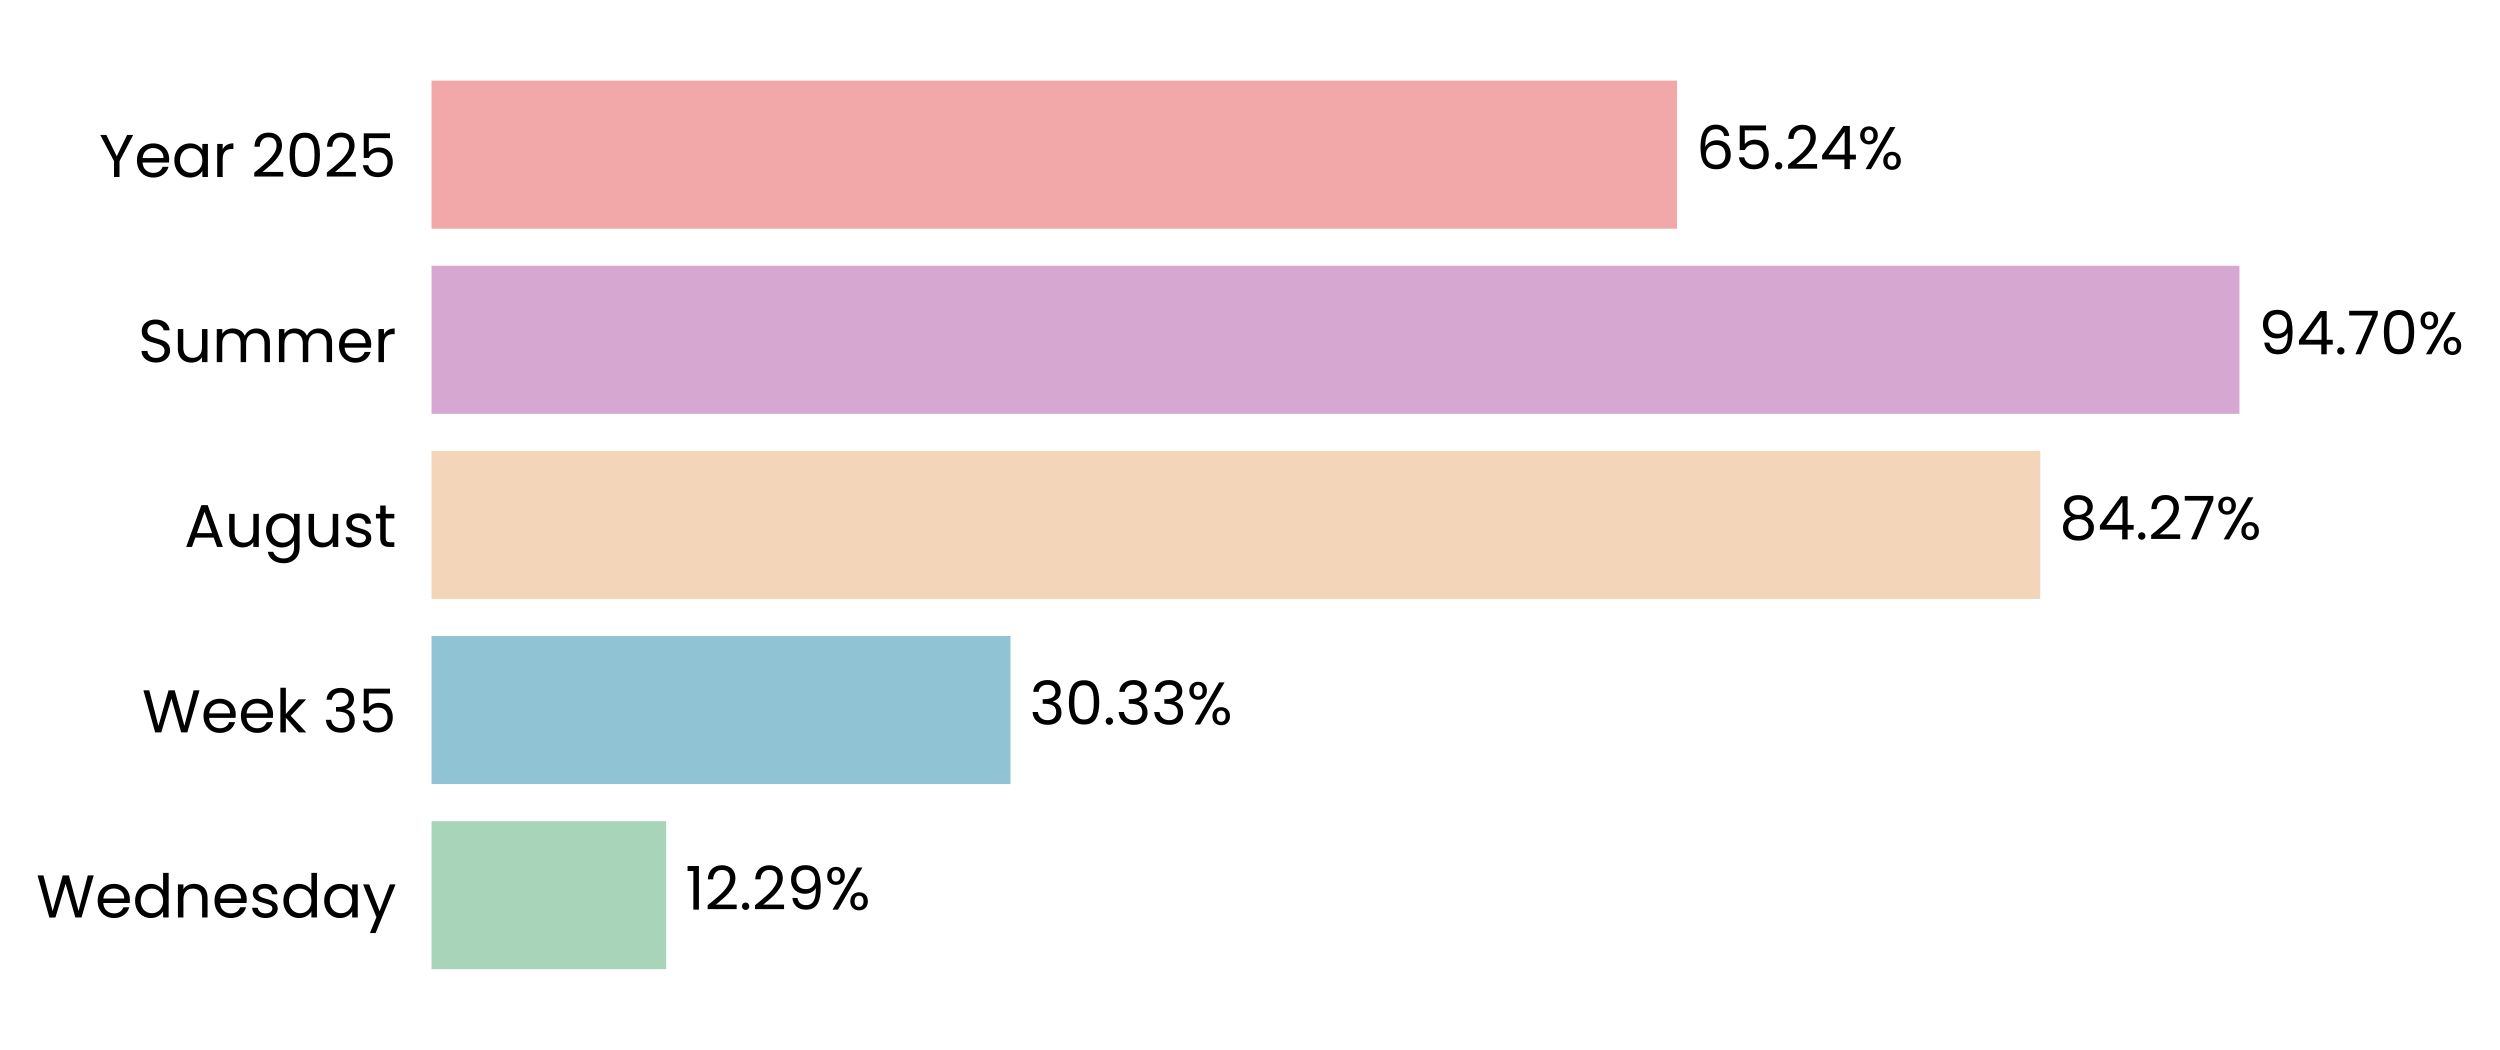
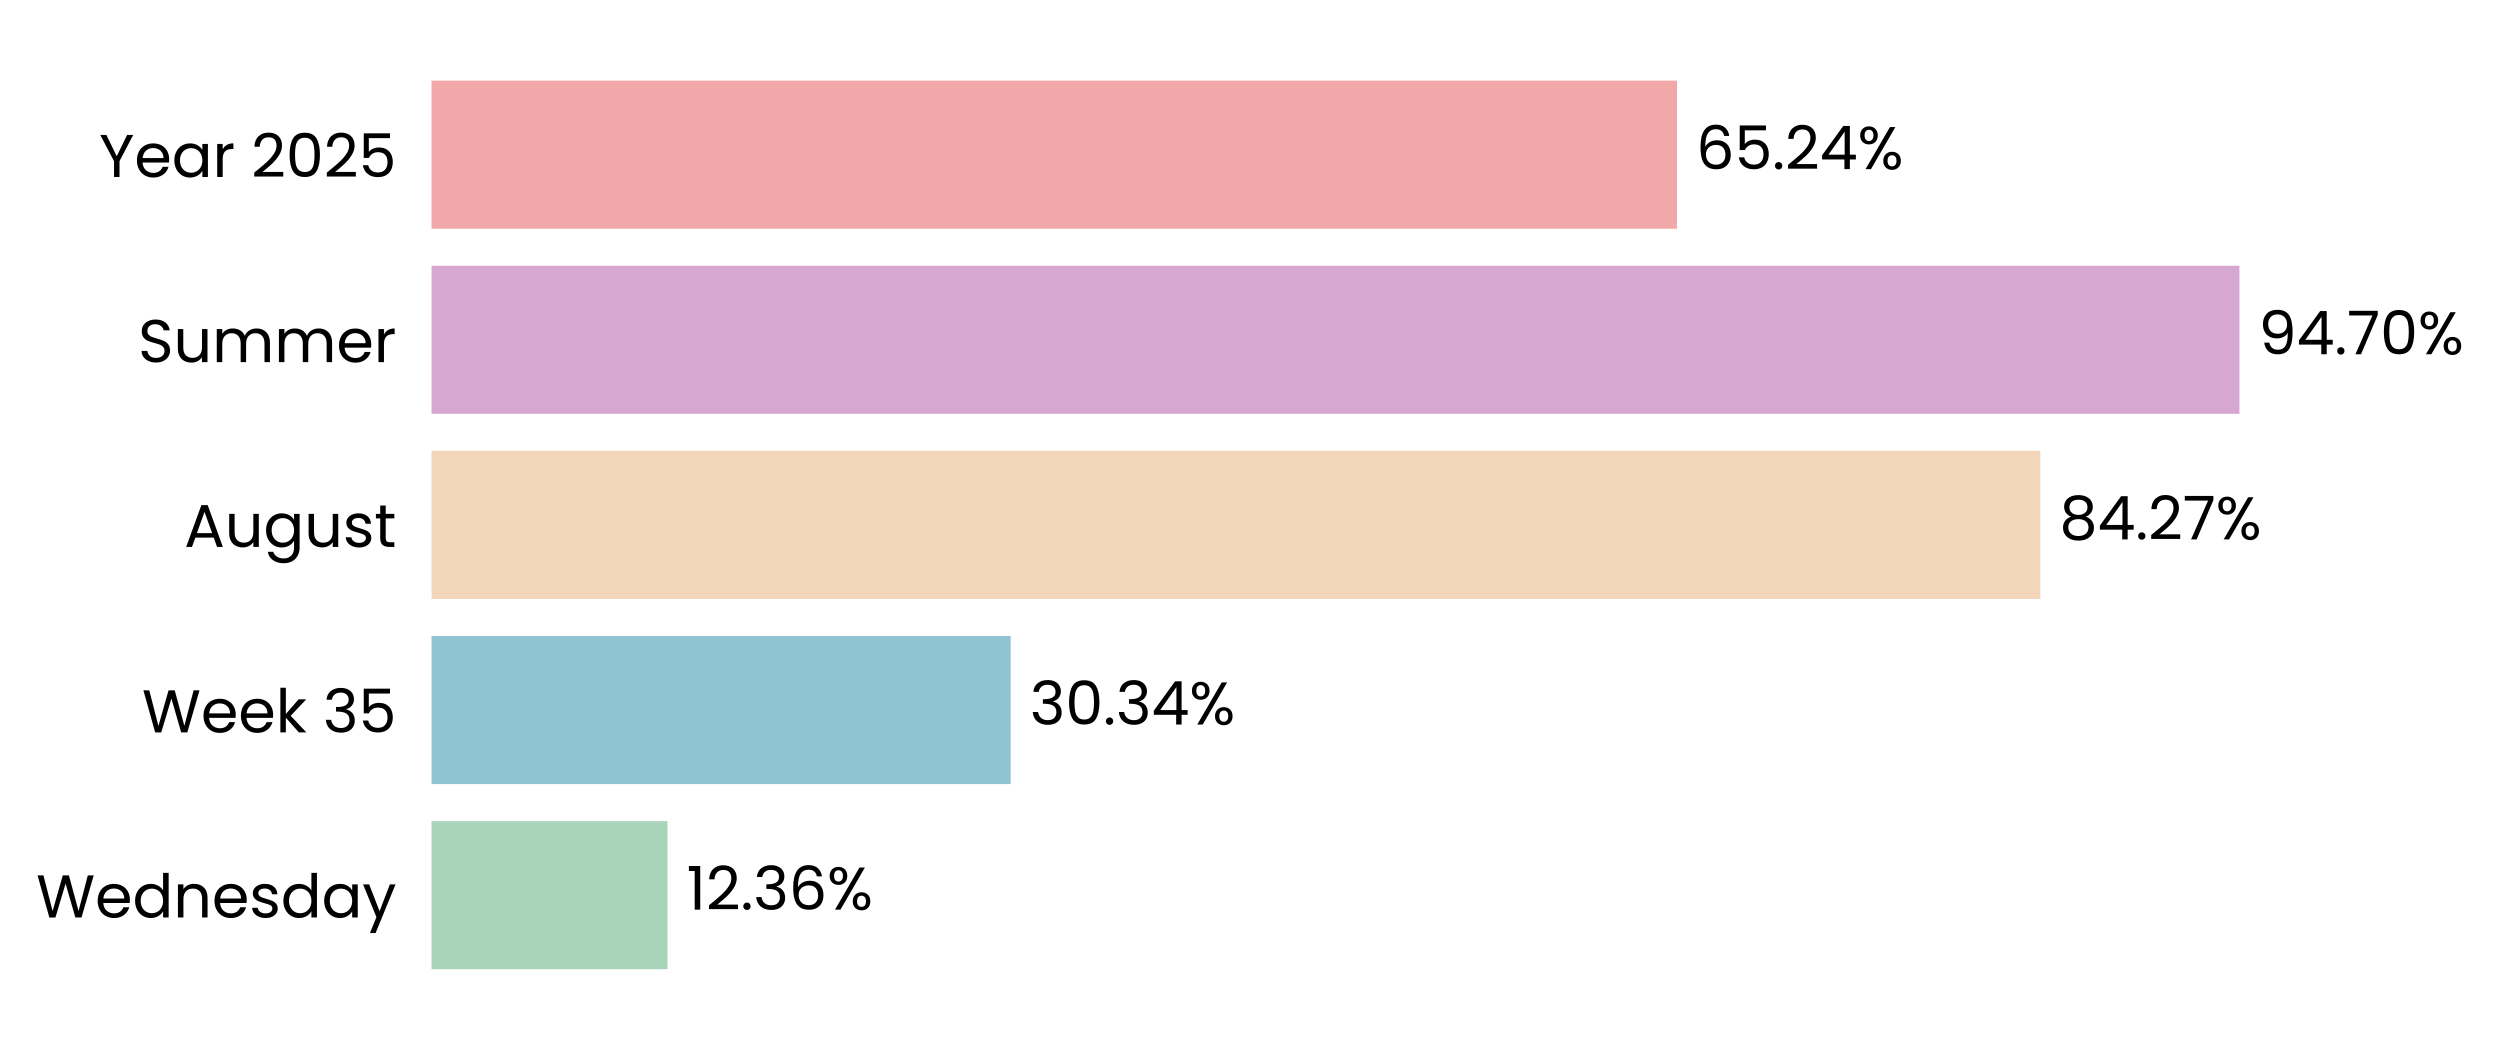
<svg xmlns="http://www.w3.org/2000/svg" xmlns:xlink="http://www.w3.org/1999/xlink" width="497.218pt" height="208.8pt" viewBox="0 0 497.218 208.8" version="1.1">
  <defs>
    <style type="text/css">*{stroke-linejoin: round; stroke-linecap: butt}</style>
  </defs>
  <g id="figure_1">
    <g id="patch_1">
      <path d="M 0 208.8  L 497.218 208.8  L 497.218 0  L 0 0  L 0 208.8  z " style="fill: none" />
    </g>
    <g id="axes_1">
      <g id="patch_2">
-         <path d="M 85.825 201.6  L 465.525 201.6  L 465.525 7.2  L 85.825 7.2  L 85.825 201.6  z " style="fill: none" />
+         <path d="M 85.825 201.6  L 465.522 201.6  L 465.522 7.2  L 85.825 7.2  L 85.825 201.6  z " style="fill: none" />
      </g>
      <g id="patch_3">
-         <path d="M 85.825 192.764  L 132.497 192.764  L 132.497 163.309  L 85.825 163.309  z " clip-path="url(#p65676eeb40)" style="fill: #a8d5ba" />
+         <path d="M 85.825 192.764  L 132.76 192.764  L 132.76 163.309  L 85.825 163.309  z " clip-path="url(#p08352d1af0)" style="fill: #a8d5ba" />
      </g>
      <g id="patch_4">
-         <path d="M 85.825 155.945  L 200.978 155.945  L 200.978 126.491  L 85.825 126.491  z " clip-path="url(#p65676eeb40)" style="fill: #90c3d4" />
+         <path d="M 85.825 155.945  L 201.015 155.945  L 201.015 126.491  L 85.825 126.491  z " clip-path="url(#p08352d1af0)" style="fill: #90c3d4" />
      </g>
      <g id="patch_5">
-         <path d="M 85.825 119.127  L 405.789 119.127  L 405.789 89.673  L 85.825 89.673  z " clip-path="url(#p65676eeb40)" style="fill: #f3d6ba" />
+         <path d="M 85.825 119.127  L 405.795 119.127  L 405.795 89.673  L 85.825 89.673  z " clip-path="url(#p08352d1af0)" style="fill: #f3d6ba" />
      </g>
      <g id="patch_6">
-         <path d="M 85.825 82.309  L 445.397 82.309  L 445.397 52.855  L 85.825 52.855  z " clip-path="url(#p65676eeb40)" style="fill: #d6a8d1" />
+         <path d="M 85.825 82.309  L 445.397 82.309  L 445.397 52.855  L 85.825 52.855  z " clip-path="url(#p08352d1af0)" style="fill: #d6a8d1" />
      </g>
      <g id="patch_7">
-         <path d="M 85.825 45.491  L 333.538 45.491  L 333.538 16.036  L 85.825 16.036  z " clip-path="url(#p65676eeb40)" style="fill: #f2a8a8" />
+         <path d="M 85.825 45.491  L 333.537 45.491  L 333.537 16.036  L 85.825 16.036  z " clip-path="url(#p08352d1af0)" style="fill: #f2a8a8" />
      </g>
      <g id="matplotlib.axis_1">
        <g id="ytick_1">
          <g id="text_1">
            <g transform="translate(7.2 182.4764) scale(0.12 -0.12)">
              <defs>
                <path id="Poppins-Regular-57" d="M 6099 4461  L 4806 0  L 4154 0  L 3117 3590  L 2042 0  L 1395 -6  L 147 4461  L 768 4461  L 1741 678  L 2816 4461  L 3469 4461  L 4493 691  L 5472 4461  L 6099 4461  z " transform="scale(0.015625)" />
                <path id="Poppins-Regular-65" d="M 3693 1888  Q 3693 1722 3674 1536  L 870 1536  Q 902 1018 1225 726  Q 1549 435 2010 435  Q 2387 435 2640 611  Q 2893 787 2995 1082  L 3622 1082  Q 3482 576 3059 259  Q 2637 -58 2010 -58  Q 1510 -58 1116 166  Q 723 390 499 803  Q 275 1216 275 1760  Q 275 2304 492 2713  Q 710 3123 1104 3344  Q 1498 3565 2010 3565  Q 2509 3565 2893 3347  Q 3277 3130 3485 2749  Q 3693 2368 3693 1888  z M 3091 2010  Q 3091 2342 2944 2582  Q 2797 2822 2544 2947  Q 2291 3072 1984 3072  Q 1542 3072 1232 2790  Q 922 2509 877 2010  L 3091 2010  z " transform="scale(0.015625)" />
                <path id="Poppins-Regular-64" d="M 275 1766  Q 275 2304 492 2710  Q 710 3117 1091 3341  Q 1472 3565 1946 3565  Q 2355 3565 2707 3376  Q 3059 3187 3245 2880  L 3245 4736  L 3834 4736  L 3834 0  L 3245 0  L 3245 659  Q 3072 346 2733 144  Q 2394 -58 1939 -58  Q 1472 -58 1091 172  Q 710 403 492 819  Q 275 1235 275 1766  z M 3245 1760  Q 3245 2157 3085 2451  Q 2925 2746 2653 2902  Q 2381 3059 2054 3059  Q 1728 3059 1459 2905  Q 1190 2752 1030 2457  Q 870 2163 870 1766  Q 870 1363 1030 1065  Q 1190 768 1459 611  Q 1728 454 2054 454  Q 2381 454 2653 611  Q 2925 768 3085 1065  Q 3245 1363 3245 1760  z " transform="scale(0.015625)" />
                <path id="Poppins-Regular-6e" d="M 2202 3571  Q 2842 3571 3238 3184  Q 3635 2797 3635 2067  L 3635 0  L 3059 0  L 3059 1984  Q 3059 2509 2796 2787  Q 2534 3066 2080 3066  Q 1619 3066 1347 2778  Q 1075 2490 1075 1939  L 1075 0  L 493 0  L 493 3507  L 1075 3507  L 1075 3008  Q 1248 3277 1545 3424  Q 1843 3571 2202 3571  z " transform="scale(0.015625)" />
                <path id="Poppins-Regular-73" d="M 1734 -58  Q 1331 -58 1011 80  Q 691 218 505 464  Q 320 710 301 1030  L 902 1030  Q 928 768 1149 601  Q 1370 435 1728 435  Q 2061 435 2253 582  Q 2445 730 2445 954  Q 2445 1184 2240 1296  Q 2035 1408 1606 1517  Q 1216 1619 969 1724  Q 723 1830 547 2038  Q 371 2246 371 2586  Q 371 2854 531 3078  Q 691 3302 985 3433  Q 1280 3565 1658 3565  Q 2240 3565 2598 3270  Q 2957 2976 2982 2464  L 2400 2464  Q 2381 2739 2179 2905  Q 1978 3072 1638 3072  Q 1325 3072 1139 2937  Q 954 2803 954 2586  Q 954 2413 1066 2301  Q 1178 2189 1347 2121  Q 1517 2054 1818 1971  Q 2195 1869 2432 1769  Q 2669 1670 2838 1472  Q 3008 1274 3014 954  Q 3014 666 2854 435  Q 2694 205 2403 73  Q 2112 -58 1734 -58  z " transform="scale(0.015625)" />
                <path id="Poppins-Regular-61" d="M 275 1766  Q 275 2304 492 2710  Q 710 3117 1091 3341  Q 1472 3565 1939 3565  Q 2400 3565 2739 3366  Q 3078 3168 3245 2867  L 3245 3507  L 3834 3507  L 3834 0  L 3245 0  L 3245 653  Q 3072 346 2729 144  Q 2387 -58 1933 -58  Q 1466 -58 1088 172  Q 710 403 492 819  Q 275 1235 275 1766  z M 3245 1760  Q 3245 2157 3085 2451  Q 2925 2746 2653 2902  Q 2381 3059 2054 3059  Q 1728 3059 1459 2905  Q 1190 2752 1030 2457  Q 870 2163 870 1766  Q 870 1363 1030 1065  Q 1190 768 1459 611  Q 1728 454 2054 454  Q 2381 454 2653 611  Q 2925 768 3085 1065  Q 3245 1363 3245 1760  z " transform="scale(0.015625)" />
                <path id="Poppins-Regular-79" d="M 3514 3507  L 1402 -1651  L 800 -1651  L 1491 38  L 77 3507  L 723 3507  L 1824 666  L 2912 3507  L 3514 3507  z " transform="scale(0.015625)" />
              </defs>
              <use xlink:href="#Poppins-Regular-57" />
              <use xlink:href="#Poppins-Regular-65" transform="translate(97.59999 0)" />
              <use xlink:href="#Poppins-Regular-64" transform="translate(159.6 0)" />
              <use xlink:href="#Poppins-Regular-6e" transform="translate(227.2 0)" />
              <use xlink:href="#Poppins-Regular-65" transform="translate(291.2 0)" />
              <use xlink:href="#Poppins-Regular-73" transform="translate(353.1999 0)" />
              <use xlink:href="#Poppins-Regular-64" transform="translate(405.3999 0)" />
              <use xlink:href="#Poppins-Regular-61" transform="translate(472.9999 0)" />
              <use xlink:href="#Poppins-Regular-79" transform="translate(540.5999 0)" />
            </g>
          </g>
        </g>
        <g id="ytick_2">
          <g id="text_2">
            <g transform="translate(28.245 145.6582) scale(0.12 -0.12)">
              <defs>
                <path id="Poppins-Regular-6b" d="M 2451 0  L 1075 1549  L 1075 0  L 493 0  L 493 4736  L 1075 4736  L 1075 1952  L 2426 3507  L 3238 3507  L 1587 1760  L 3245 0  L 2451 0  z " transform="scale(0.015625)" />
                <path id="Poppins-Regular-20" transform="scale(0.015625)" />
                <path id="Poppins-Regular-33" d="M 384 3462  Q 429 4051 838 4384  Q 1248 4717 1901 4717  Q 2336 4717 2653 4560  Q 2970 4403 3133 4134  Q 3296 3866 3296 3526  Q 3296 3130 3069 2842  Q 2842 2554 2477 2470  L 2477 2438  Q 2893 2336 3136 2035  Q 3379 1734 3379 1248  Q 3379 883 3212 592  Q 3046 301 2713 134  Q 2381 -32 1914 -32  Q 1235 -32 800 323  Q 365 678 314 1331  L 877 1331  Q 922 947 1190 704  Q 1459 461 1907 461  Q 2355 461 2588 694  Q 2822 928 2822 1299  Q 2822 1779 2502 1990  Q 2182 2202 1536 2202  L 1389 2202  L 1389 2688  L 1542 2688  Q 2131 2694 2432 2883  Q 2733 3072 2733 3469  Q 2733 3808 2512 4013  Q 2291 4218 1882 4218  Q 1485 4218 1241 4013  Q 998 3808 954 3462  L 384 3462  z " transform="scale(0.015625)" />
                <path id="Poppins-Regular-35" d="M 3347 4122  L 1101 4122  L 1101 2662  Q 1248 2867 1536 2998  Q 1824 3130 2157 3130  Q 2688 3130 3021 2909  Q 3354 2688 3498 2339  Q 3642 1990 3642 1600  Q 3642 1139 3469 774  Q 3296 410 2941 198  Q 2586 -13 2061 -13  Q 1389 -13 973 332  Q 557 678 467 1254  L 1037 1254  Q 1120 890 1389 685  Q 1658 480 2067 480  Q 2573 480 2829 784  Q 3085 1088 3085 1587  Q 3085 2086 2829 2358  Q 2573 2630 2074 2630  Q 1734 2630 1481 2467  Q 1229 2304 1114 2022  L 563 2022  L 563 4634  L 3347 4634  L 3347 4122  z " transform="scale(0.015625)" />
              </defs>
              <use xlink:href="#Poppins-Regular-57" />
              <use xlink:href="#Poppins-Regular-65" transform="translate(97.59999 0)" />
              <use xlink:href="#Poppins-Regular-65" transform="translate(159.6 0)" />
              <use xlink:href="#Poppins-Regular-6b" transform="translate(221.6 0)" />
              <use xlink:href="#Poppins-Regular-20" transform="translate(273.0999 0)" />
              <use xlink:href="#Poppins-Regular-33" transform="translate(299.7999 0)" />
              <use xlink:href="#Poppins-Regular-35" transform="translate(358.6999 0)" />
            </g>
          </g>
        </g>
        <g id="ytick_3">
          <g id="text_3">
            <g transform="translate(36.63188 108.78) scale(0.12 -0.12)">
              <defs>
                <path id="Poppins-Regular-41" d="M 3130 992  L 1184 992  L 826 0  L 211 0  L 1824 4435  L 2496 4435  L 4102 0  L 3488 0  L 3130 992  z M 2963 1466  L 2157 3718  L 1350 1466  L 2963 1466  z " transform="scale(0.015625)" />
                <path id="Poppins-Regular-75" d="M 3603 3507  L 3603 0  L 3021 0  L 3021 518  Q 2854 250 2556 99  Q 2259 -51 1901 -51  Q 1491 -51 1164 118  Q 838 288 649 627  Q 461 966 461 1453  L 461 3507  L 1037 3507  L 1037 1530  Q 1037 1011 1299 732  Q 1562 454 2016 454  Q 2483 454 2752 742  Q 3021 1030 3021 1581  L 3021 3507  L 3603 3507  z " transform="scale(0.015625)" />
                <path id="Poppins-Regular-67" d="M 1939 3565  Q 2394 3565 2736 3366  Q 3078 3168 3245 2867  L 3245 3507  L 3834 3507  L 3834 -77  Q 3834 -557 3629 -931  Q 3424 -1306 3043 -1517  Q 2662 -1728 2157 -1728  Q 1466 -1728 1005 -1401  Q 544 -1075 461 -512  L 1037 -512  Q 1133 -832 1433 -1027  Q 1734 -1222 2157 -1222  Q 2637 -1222 2941 -921  Q 3245 -621 3245 -77  L 3245 659  Q 3072 352 2733 147  Q 2394 -58 1939 -58  Q 1472 -58 1091 172  Q 710 403 492 819  Q 275 1235 275 1766  Q 275 2304 492 2710  Q 710 3117 1091 3341  Q 1472 3565 1939 3565  z M 3245 1760  Q 3245 2157 3085 2451  Q 2925 2746 2653 2902  Q 2381 3059 2054 3059  Q 1728 3059 1459 2905  Q 1190 2752 1030 2457  Q 870 2163 870 1766  Q 870 1363 1030 1065  Q 1190 768 1459 611  Q 1728 454 2054 454  Q 2381 454 2653 611  Q 2925 768 3085 1065  Q 3245 1363 3245 1760  z " transform="scale(0.015625)" />
                <path id="Poppins-Regular-74" d="M 1203 3027  L 1203 960  Q 1203 704 1312 598  Q 1421 493 1690 493  L 2118 493  L 2118 0  L 1594 0  Q 1107 0 864 224  Q 621 448 621 960  L 621 3027  L 166 3027  L 166 3507  L 621 3507  L 621 4390  L 1203 4390  L 1203 3507  L 2118 3507  L 2118 3027  L 1203 3027  z " transform="scale(0.015625)" />
              </defs>
              <use xlink:href="#Poppins-Regular-41" />
              <use xlink:href="#Poppins-Regular-75" transform="translate(67.39999 0)" />
              <use xlink:href="#Poppins-Regular-67" transform="translate(131.4 0)" />
              <use xlink:href="#Poppins-Regular-75" transform="translate(199 0)" />
              <use xlink:href="#Poppins-Regular-73" transform="translate(263 0)" />
              <use xlink:href="#Poppins-Regular-74" transform="translate(315.2 0)" />
            </g>
          </g>
        </g>
        <g id="ytick_4">
          <g id="text_4">
            <g transform="translate(27.465 72.02182) scale(0.12 -0.12)">
              <defs>
                <path id="Poppins-Regular-53" d="M 1907 -45  Q 1466 -45 1117 112  Q 768 269 569 547  Q 371 826 365 1190  L 986 1190  Q 1018 877 1245 662  Q 1472 448 1907 448  Q 2323 448 2563 656  Q 2803 864 2803 1190  Q 2803 1446 2662 1606  Q 2522 1766 2310 1849  Q 2099 1933 1741 2029  Q 1299 2144 1033 2259  Q 768 2374 579 2620  Q 390 2867 390 3283  Q 390 3648 576 3929  Q 762 4211 1098 4364  Q 1434 4518 1869 4518  Q 2496 4518 2896 4204  Q 3296 3891 3347 3373  L 2707 3373  Q 2675 3629 2438 3824  Q 2202 4019 1811 4019  Q 1446 4019 1216 3830  Q 986 3642 986 3302  Q 986 3059 1123 2905  Q 1261 2752 1462 2672  Q 1664 2592 2029 2490  Q 2470 2368 2739 2249  Q 3008 2131 3200 1884  Q 3392 1638 3392 1216  Q 3392 890 3219 602  Q 3046 314 2707 134  Q 2368 -45 1907 -45  z " transform="scale(0.015625)" />
                <path id="Poppins-Regular-6d" d="M 4710 3571  Q 5120 3571 5440 3401  Q 5760 3232 5945 2893  Q 6131 2554 6131 2067  L 6131 0  L 5555 0  L 5555 1984  Q 5555 2509 5296 2787  Q 5037 3066 4595 3066  Q 4141 3066 3872 2774  Q 3603 2483 3603 1933  L 3603 0  L 3027 0  L 3027 1984  Q 3027 2509 2768 2787  Q 2509 3066 2067 3066  Q 1613 3066 1344 2774  Q 1075 2483 1075 1933  L 1075 0  L 493 0  L 493 3507  L 1075 3507  L 1075 3002  Q 1248 3277 1539 3424  Q 1830 3571 2182 3571  Q 2624 3571 2963 3372  Q 3302 3174 3469 2790  Q 3616 3162 3955 3366  Q 4294 3571 4710 3571  z " transform="scale(0.015625)" />
                <path id="Poppins-Regular-72" d="M 1075 2938  Q 1229 3238 1513 3404  Q 1798 3571 2208 3571  L 2208 2970  L 2054 2970  Q 1075 2970 1075 1907  L 1075 0  L 493 0  L 493 3507  L 1075 3507  L 1075 2938  z " transform="scale(0.015625)" />
              </defs>
              <use xlink:href="#Poppins-Regular-53" />
              <use xlink:href="#Poppins-Regular-75" transform="translate(58.7 0)" />
              <use xlink:href="#Poppins-Regular-6d" transform="translate(122.7 0)" />
              <use xlink:href="#Poppins-Regular-6d" transform="translate(225.7 0)" />
              <use xlink:href="#Poppins-Regular-65" transform="translate(328.7 0)" />
              <use xlink:href="#Poppins-Regular-72" transform="translate(390.6999 0)" />
            </g>
          </g>
        </g>
        <g id="ytick_5">
          <g id="text_5">
            <g transform="translate(19.71375 35.20364) scale(0.12 -0.12)">
              <defs>
                <path id="Poppins-Regular-59" d="M 3616 4461  L 2163 1683  L 2163 0  L 1581 0  L 1581 1683  L 122 4461  L 768 4461  L 1869 2202  L 2970 4461  L 3616 4461  z " transform="scale(0.015625)" />
                <path id="Poppins-Regular-32" d="M 326 467  Q 1139 1120 1600 1539  Q 2061 1958 2377 2416  Q 2694 2874 2694 3315  Q 2694 3731 2492 3971  Q 2291 4211 1843 4211  Q 1408 4211 1168 3939  Q 928 3667 909 3213  L 346 3213  Q 371 3930 780 4320  Q 1190 4710 1837 4710  Q 2496 4710 2883 4345  Q 3270 3981 3270 3341  Q 3270 2810 2953 2307  Q 2637 1805 2233 1424  Q 1830 1043 1203 538  L 3405 538  L 3405 51  L 326 51  L 326 467  z " transform="scale(0.015625)" />
                <path id="Poppins-Regular-30" d="M 397 2362  Q 397 3462 755 4080  Q 1114 4698 2010 4698  Q 2899 4698 3257 4080  Q 3616 3462 3616 2362  Q 3616 1242 3257 621  Q 2899 0 2010 0  Q 1114 0 755 621  Q 397 1242 397 2362  z M 3040 2362  Q 3040 2918 2966 3305  Q 2893 3693 2665 3929  Q 2438 4166 2010 4166  Q 1574 4166 1347 3929  Q 1120 3693 1046 3305  Q 973 2918 973 2362  Q 973 1786 1046 1395  Q 1120 1005 1347 768  Q 1574 531 2010 531  Q 2438 531 2665 768  Q 2893 1005 2966 1395  Q 3040 1786 3040 2362  z " transform="scale(0.015625)" />
              </defs>
              <use xlink:href="#Poppins-Regular-59" />
              <use xlink:href="#Poppins-Regular-65" transform="translate(58.39999 0)" />
              <use xlink:href="#Poppins-Regular-61" transform="translate(120.4 0)" />
              <use xlink:href="#Poppins-Regular-72" transform="translate(188 0)" />
              <use xlink:href="#Poppins-Regular-20" transform="translate(225.3 0)" />
              <use xlink:href="#Poppins-Regular-32" transform="translate(252 0)" />
              <use xlink:href="#Poppins-Regular-30" transform="translate(309.4999 0)" />
              <use xlink:href="#Poppins-Regular-32" transform="translate(372.2999 0)" />
              <use xlink:href="#Poppins-Regular-35" transform="translate(429.7999 0)" />
            </g>
          </g>
        </g>
      </g>
      <g id="text_6">
-         <g transform="translate(136.2935 180.9164) scale(0.12 -0.12)">
+         <g transform="translate(136.5568 180.9164) scale(0.12 -0.12)">
          <defs>
            <path id="Poppins-Regular-31" d="M 243 4096  L 243 4627  L 1446 4627  L 1446 0  L 858 0  L 858 4096  L 243 4096  z " transform="scale(0.015625)" />
            <path id="Poppins-Regular-2e" d="M 678 -38  Q 512 -38 397 77  Q 282 192 282 358  Q 282 525 397 640  Q 512 755 678 755  Q 838 755 950 640  Q 1062 525 1062 358  Q 1062 192 950 77  Q 838 -38 678 -38  z " transform="scale(0.015625)" />
-             <path id="Poppins-Regular-39" d="M 1146 1242  Q 1210 877 1443 678  Q 1677 480 2074 480  Q 2605 480 2857 896  Q 3110 1312 3098 2298  Q 2963 2010 2649 1846  Q 2336 1683 1952 1683  Q 1523 1683 1187 1859  Q 851 2035 659 2374  Q 467 2714 467 3194  Q 467 3878 864 4297  Q 1261 4717 1990 4717  Q 2886 4717 3248 4134  Q 3610 3552 3610 2400  Q 3610 1594 3466 1069  Q 3322 544 2979 269  Q 2637 -6 2042 -6  Q 1389 -6 1024 346  Q 659 698 608 1242  L 1146 1242  z M 2048 2176  Q 2477 2176 2752 2441  Q 3027 2707 3027 3162  Q 3027 3642 2758 3936  Q 2490 4230 2003 4230  Q 1555 4230 1289 3948  Q 1024 3667 1024 3206  Q 1024 2739 1286 2457  Q 1549 2176 2048 2176  z " transform="scale(0.015625)" />
+             <path id="Poppins-Regular-36" d="M 2976 3526  Q 2835 4237 2099 4237  Q 1530 4237 1248 3798  Q 966 3360 973 2355  Q 1120 2688 1462 2877  Q 1805 3066 2227 3066  Q 2886 3066 3280 2656  Q 3674 2246 3674 1523  Q 3674 1088 3504 742  Q 3334 397 2992 192  Q 2650 -13 2163 -13  Q 1504 -13 1133 281  Q 762 576 614 1094  Q 467 1613 467 2374  Q 467 4723 2106 4723  Q 2733 4723 3091 4384  Q 3450 4045 3514 3526  L 2976 3526  z M 2106 2573  Q 1830 2573 1587 2461  Q 1344 2349 1193 2121  Q 1043 1894 1043 1568  Q 1043 1082 1324 778  Q 1606 474 2131 474  Q 2579 474 2844 752  Q 3110 1030 3110 1504  Q 3110 2003 2854 2288  Q 2598 2573 2106 2573  z " transform="scale(0.015625)" />
            <path id="Poppins-Regular-25" d="M 269 3584  Q 269 4019 531 4278  Q 794 4538 1203 4538  Q 1613 4538 1875 4278  Q 2138 4019 2138 3584  Q 2138 3142 1875 2883  Q 1613 2624 1203 2624  Q 794 2624 531 2883  Q 269 3142 269 3584  z M 4006 4467  L 1414 0  L 838 0  L 3430 4467  L 4006 4467  z M 1203 4179  Q 986 4179 861 4028  Q 736 3878 736 3584  Q 736 3290 861 3136  Q 986 2982 1203 2982  Q 1421 2982 1549 3139  Q 1677 3296 1677 3584  Q 1677 3878 1549 4028  Q 1421 4179 1203 4179  z M 2720 883  Q 2720 1325 2982 1584  Q 3245 1843 3654 1843  Q 4064 1843 4323 1584  Q 4582 1325 4582 883  Q 4582 448 4323 185  Q 4064 -77 3654 -77  Q 3245 -77 2982 182  Q 2720 442 2720 883  z M 3648 1478  Q 3430 1478 3302 1328  Q 3174 1178 3174 883  Q 3174 595 3302 444  Q 3430 294 3648 294  Q 3866 294 3994 444  Q 4122 595 4122 883  Q 4122 1178 3994 1328  Q 3866 1478 3648 1478  z " transform="scale(0.015625)" />
          </defs>
          <use xlink:href="#Poppins-Regular-31" />
          <use xlink:href="#Poppins-Regular-32" transform="translate(31.99998 0)" />
          <use xlink:href="#Poppins-Regular-2e" transform="translate(89.49997 0)" />
-           <use xlink:href="#Poppins-Regular-32" transform="translate(110.5 0)" />
-           <use xlink:href="#Poppins-Regular-39" transform="translate(167.9999 0)" />
-           <use xlink:href="#Poppins-Regular-25" transform="translate(230.9999 0)" />
+           <use xlink:href="#Poppins-Regular-33" transform="translate(110.5 0)" />
+           <use xlink:href="#Poppins-Regular-36" transform="translate(169.3999 0)" />
+           <use xlink:href="#Poppins-Regular-25" transform="translate(232.8999 0)" />
        </g>
      </g>
      <g id="text_7">
-         <g transform="translate(204.7752 144.0982) scale(0.12 -0.12)">
+         <g transform="translate(204.8119 144.0982) scale(0.12 -0.12)">
+           <defs>
+             <path id="Poppins-Regular-34" d="M 256 1030  L 256 1472  L 2502 4582  L 3200 4582  L 3200 1536  L 3840 1536  L 3840 1030  L 3200 1030  L 3200 0  L 2624 0  L 2624 1030  L 256 1030  z M 2650 3974  L 928 1536  L 2650 1536  L 2650 3974  z " transform="scale(0.015625)" />
+           </defs>
          <use xlink:href="#Poppins-Regular-33" />
          <use xlink:href="#Poppins-Regular-30" transform="translate(58.89999 0)" />
          <use xlink:href="#Poppins-Regular-2e" transform="translate(121.7 0)" />
          <use xlink:href="#Poppins-Regular-33" transform="translate(142.7 0)" />
-           <use xlink:href="#Poppins-Regular-33" transform="translate(201.6 0)" />
-           <use xlink:href="#Poppins-Regular-25" transform="translate(260.5 0)" />
+           <use xlink:href="#Poppins-Regular-34" transform="translate(201.6 0)" />
+           <use xlink:href="#Poppins-Regular-25" transform="translate(264.5 0)" />
        </g>
      </g>
      <g id="text_8">
-         <g transform="translate(409.5859 107.28) scale(0.12 -0.12)">
+         <g transform="translate(409.5919 107.28) scale(0.12 -0.12)">
          <defs>
            <path id="Poppins-Regular-38" d="M 1242 2406  Q 883 2547 691 2816  Q 499 3085 499 3469  Q 499 3814 672 4092  Q 845 4371 1187 4534  Q 1530 4698 2016 4698  Q 2502 4698 2844 4534  Q 3187 4371 3363 4092  Q 3539 3814 3539 3469  Q 3539 3098 3340 2819  Q 3142 2541 2797 2406  Q 3194 2285 3427 1981  Q 3661 1677 3661 1248  Q 3661 832 3456 521  Q 3251 211 2876 41  Q 2502 -128 2016 -128  Q 1530 -128 1162 41  Q 794 211 589 521  Q 384 832 384 1248  Q 384 1677 614 1984  Q 845 2291 1242 2406  z M 2976 3398  Q 2976 3789 2720 4000  Q 2464 4211 2016 4211  Q 1574 4211 1318 4000  Q 1062 3789 1062 3392  Q 1062 3034 1328 2816  Q 1594 2598 2016 2598  Q 2445 2598 2710 2819  Q 2976 3040 2976 3398  z M 2016 2150  Q 1542 2150 1241 1929  Q 941 1709 941 1267  Q 941 858 1232 608  Q 1523 358 2016 358  Q 2509 358 2797 608  Q 3085 858 3085 1267  Q 3085 1696 2790 1923  Q 2496 2150 2016 2150  z " transform="scale(0.015625)" />
-             <path id="Poppins-Regular-34" d="M 256 1030  L 256 1472  L 2502 4582  L 3200 4582  L 3200 1536  L 3840 1536  L 3840 1030  L 3200 1030  L 3200 0  L 2624 0  L 2624 1030  L 256 1030  z M 2650 3974  L 928 1536  L 2650 1536  L 2650 3974  z " transform="scale(0.015625)" />
            <path id="Poppins-Regular-37" d="M 3245 4173  L 1466 0  L 877 0  L 2682 4115  L 211 4115  L 211 4614  L 3245 4614  L 3245 4173  z " transform="scale(0.015625)" />
          </defs>
          <use xlink:href="#Poppins-Regular-38" />
          <use xlink:href="#Poppins-Regular-34" transform="translate(63.09999 0)" />
          <use xlink:href="#Poppins-Regular-2e" transform="translate(126 0)" />
          <use xlink:href="#Poppins-Regular-32" transform="translate(147 0)" />
          <use xlink:href="#Poppins-Regular-37" transform="translate(204.5 0)" />
          <use xlink:href="#Poppins-Regular-25" transform="translate(259.0999 0)" />
        </g>
      </g>
      <g id="text_9">
-         <g transform="translate(449.1938 70.46182) scale(0.12 -0.12)">
+         <g transform="translate(449.1939 70.46182) scale(0.12 -0.12)">
+           <defs>
+             <path id="Poppins-Regular-39" d="M 1146 1242  Q 1210 877 1443 678  Q 1677 480 2074 480  Q 2605 480 2857 896  Q 3110 1312 3098 2298  Q 2963 2010 2649 1846  Q 2336 1683 1952 1683  Q 1523 1683 1187 1859  Q 851 2035 659 2374  Q 467 2714 467 3194  Q 467 3878 864 4297  Q 1261 4717 1990 4717  Q 2886 4717 3248 4134  Q 3610 3552 3610 2400  Q 3610 1594 3466 1069  Q 3322 544 2979 269  Q 2637 -6 2042 -6  Q 1389 -6 1024 346  Q 659 698 608 1242  L 1146 1242  z M 2048 2176  Q 2477 2176 2752 2441  Q 3027 2707 3027 3162  Q 3027 3642 2758 3936  Q 2490 4230 2003 4230  Q 1555 4230 1289 3948  Q 1024 3667 1024 3206  Q 1024 2739 1286 2457  Q 1549 2176 2048 2176  z " transform="scale(0.015625)" />
+           </defs>
          <use xlink:href="#Poppins-Regular-39" />
          <use xlink:href="#Poppins-Regular-34" transform="translate(62.99999 0)" />
          <use xlink:href="#Poppins-Regular-2e" transform="translate(125.9 0)" />
          <use xlink:href="#Poppins-Regular-37" transform="translate(146.9 0)" />
          <use xlink:href="#Poppins-Regular-30" transform="translate(201.5 0)" />
          <use xlink:href="#Poppins-Regular-25" transform="translate(264.2999 0)" />
        </g>
      </g>
      <g id="text_10">
-         <g transform="translate(337.3353 33.64364) scale(0.12 -0.12)">
-           <defs>
-             <path id="Poppins-Regular-36" d="M 2976 3526  Q 2835 4237 2099 4237  Q 1530 4237 1248 3798  Q 966 3360 973 2355  Q 1120 2688 1462 2877  Q 1805 3066 2227 3066  Q 2886 3066 3280 2656  Q 3674 2246 3674 1523  Q 3674 1088 3504 742  Q 3334 397 2992 192  Q 2650 -13 2163 -13  Q 1504 -13 1133 281  Q 762 576 614 1094  Q 467 1613 467 2374  Q 467 4723 2106 4723  Q 2733 4723 3091 4384  Q 3450 4045 3514 3526  L 2976 3526  z M 2106 2573  Q 1830 2573 1587 2461  Q 1344 2349 1193 2121  Q 1043 1894 1043 1568  Q 1043 1082 1324 778  Q 1606 474 2131 474  Q 2579 474 2844 752  Q 3110 1030 3110 1504  Q 3110 2003 2854 2288  Q 2598 2573 2106 2573  z " transform="scale(0.015625)" />
-           </defs>
+         <g transform="translate(337.3341 33.64364) scale(0.12 -0.12)">
          <use xlink:href="#Poppins-Regular-36" />
          <use xlink:href="#Poppins-Regular-35" transform="translate(63.49999 0)" />
          <use xlink:href="#Poppins-Regular-2e" transform="translate(126.3 0)" />
          <use xlink:href="#Poppins-Regular-32" transform="translate(147.3 0)" />
          <use xlink:href="#Poppins-Regular-34" transform="translate(204.7999 0)" />
          <use xlink:href="#Poppins-Regular-25" transform="translate(267.6999 0)" />
        </g>
      </g>
    </g>
  </g>
  <defs>
-     <clipPath id="p65676eeb40">
-       <rect x="85.825" y="7.2" width="379.7" height="194.4" />
+     <clipPath id="p08352d1af0">
+       <rect x="85.825" y="7.2" width="379.697" height="194.4" />
    </clipPath>
  </defs>
</svg>
